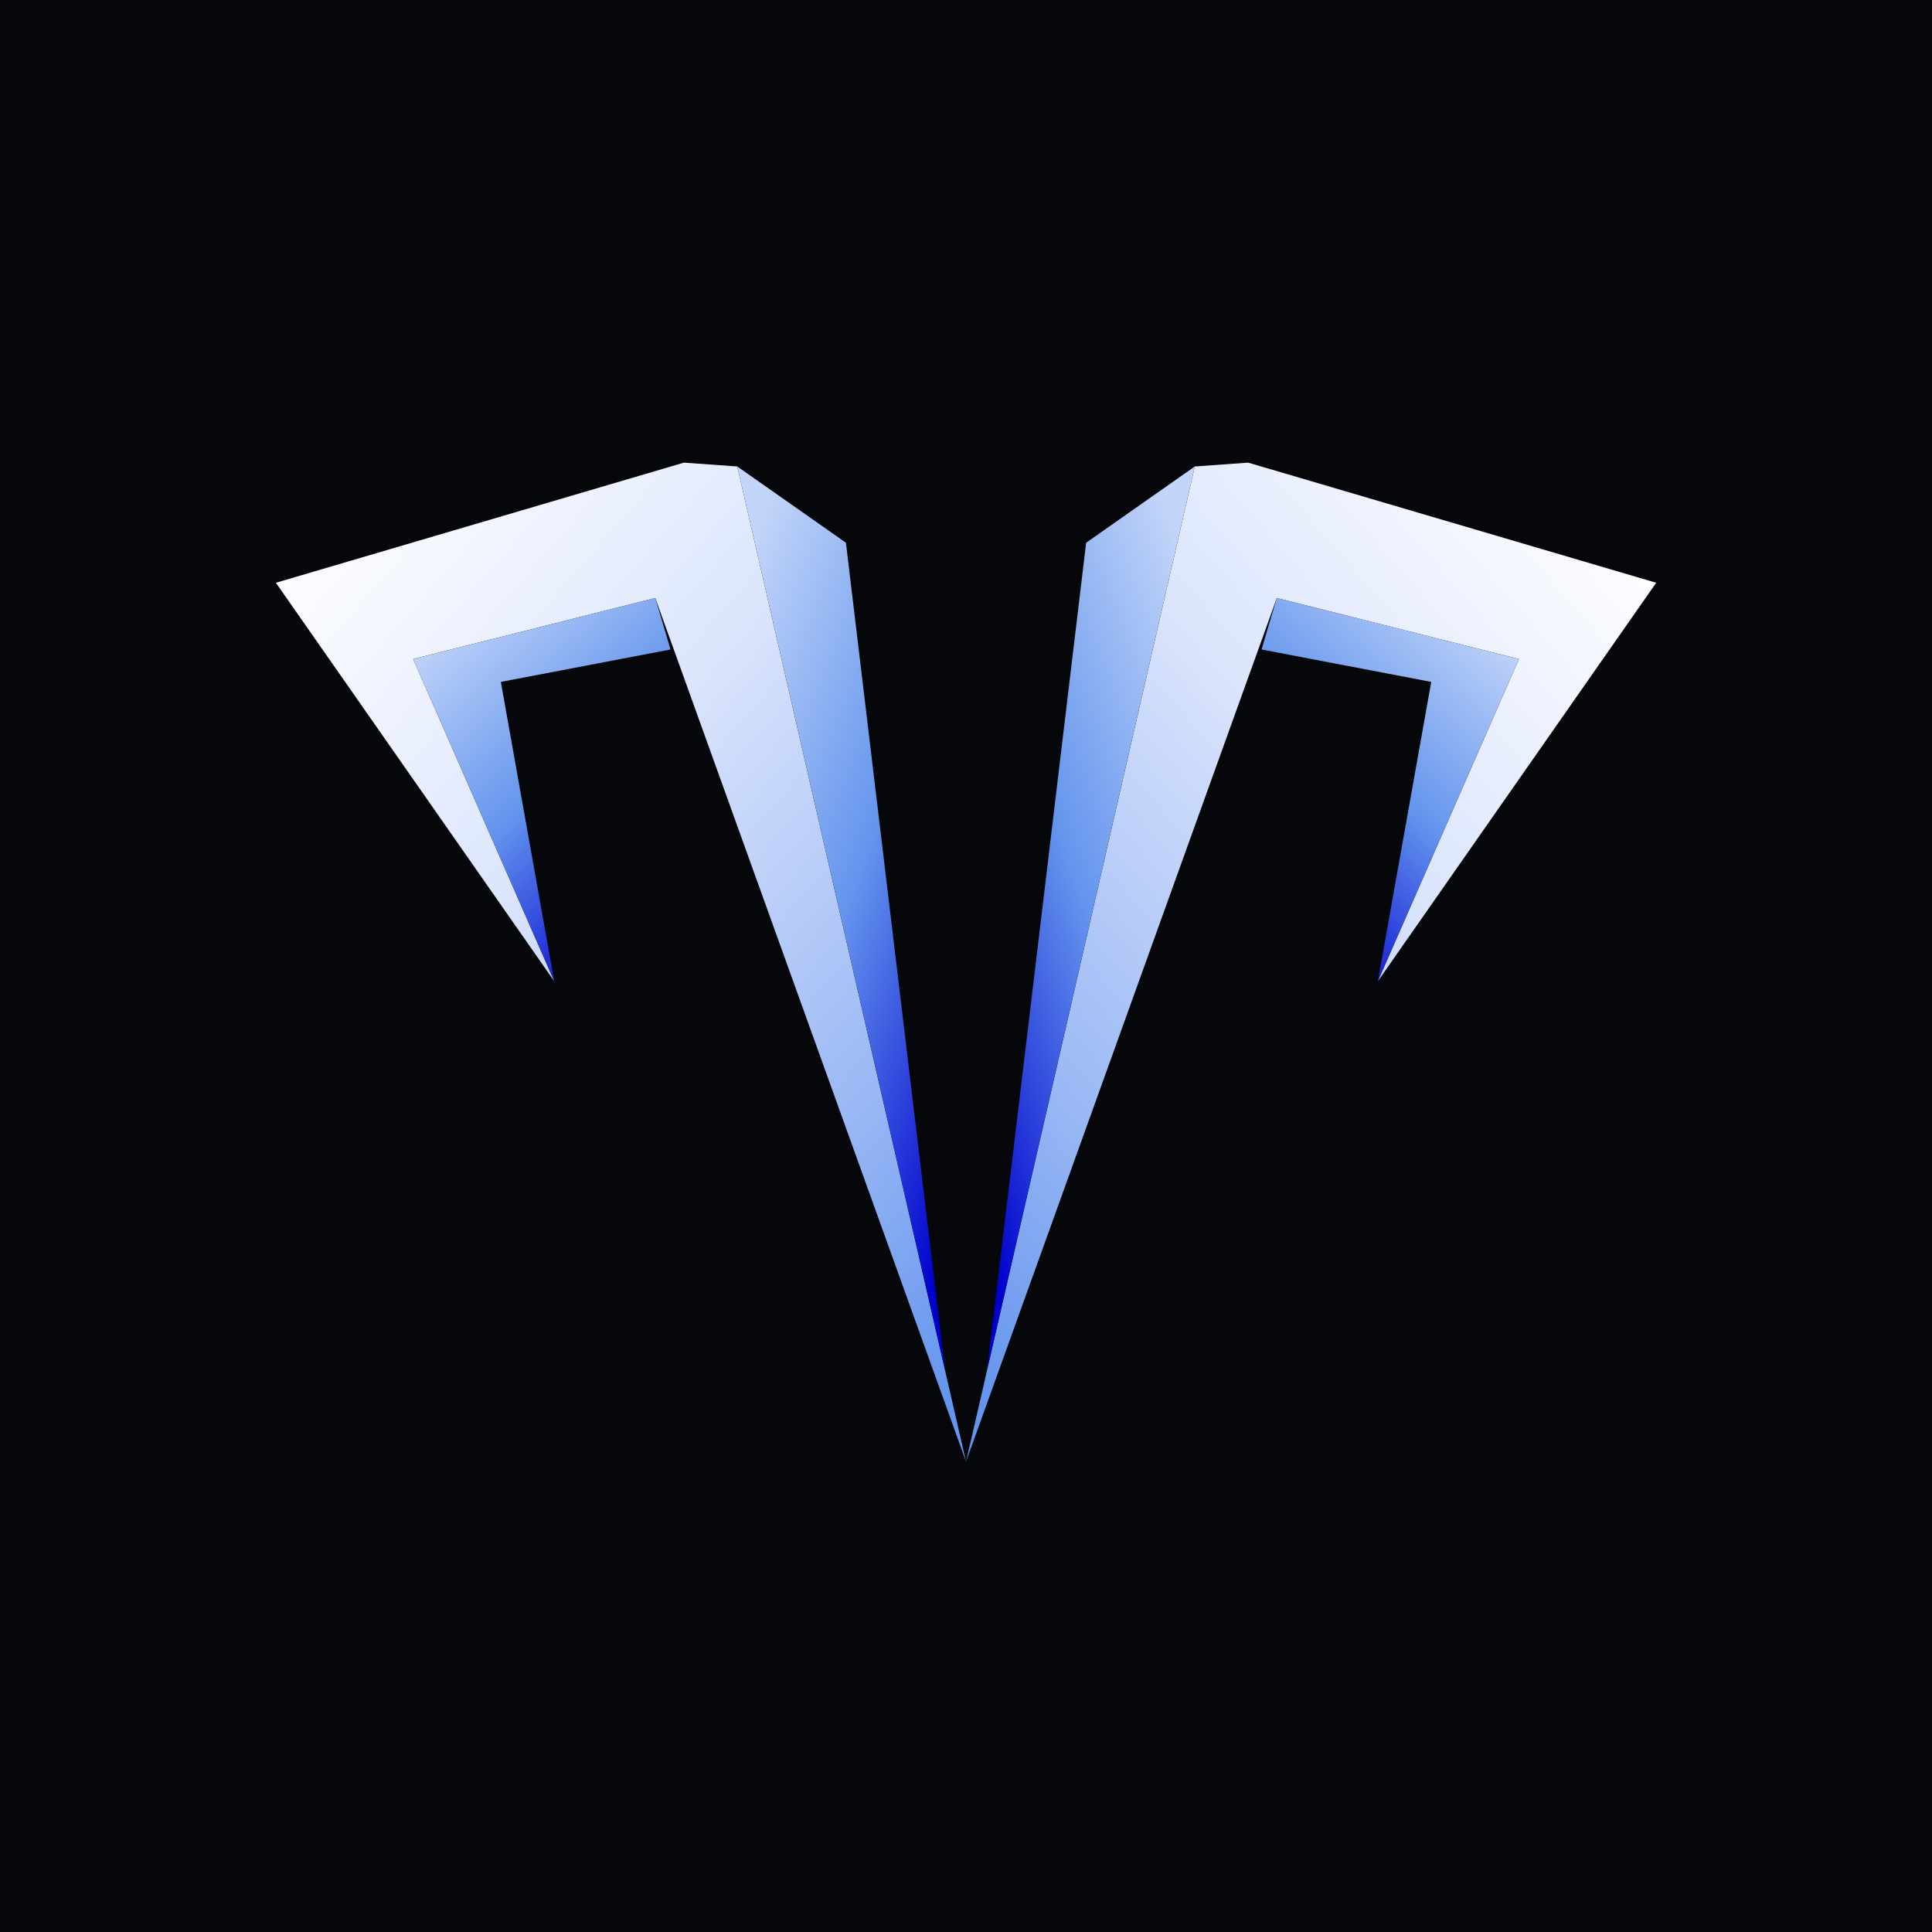
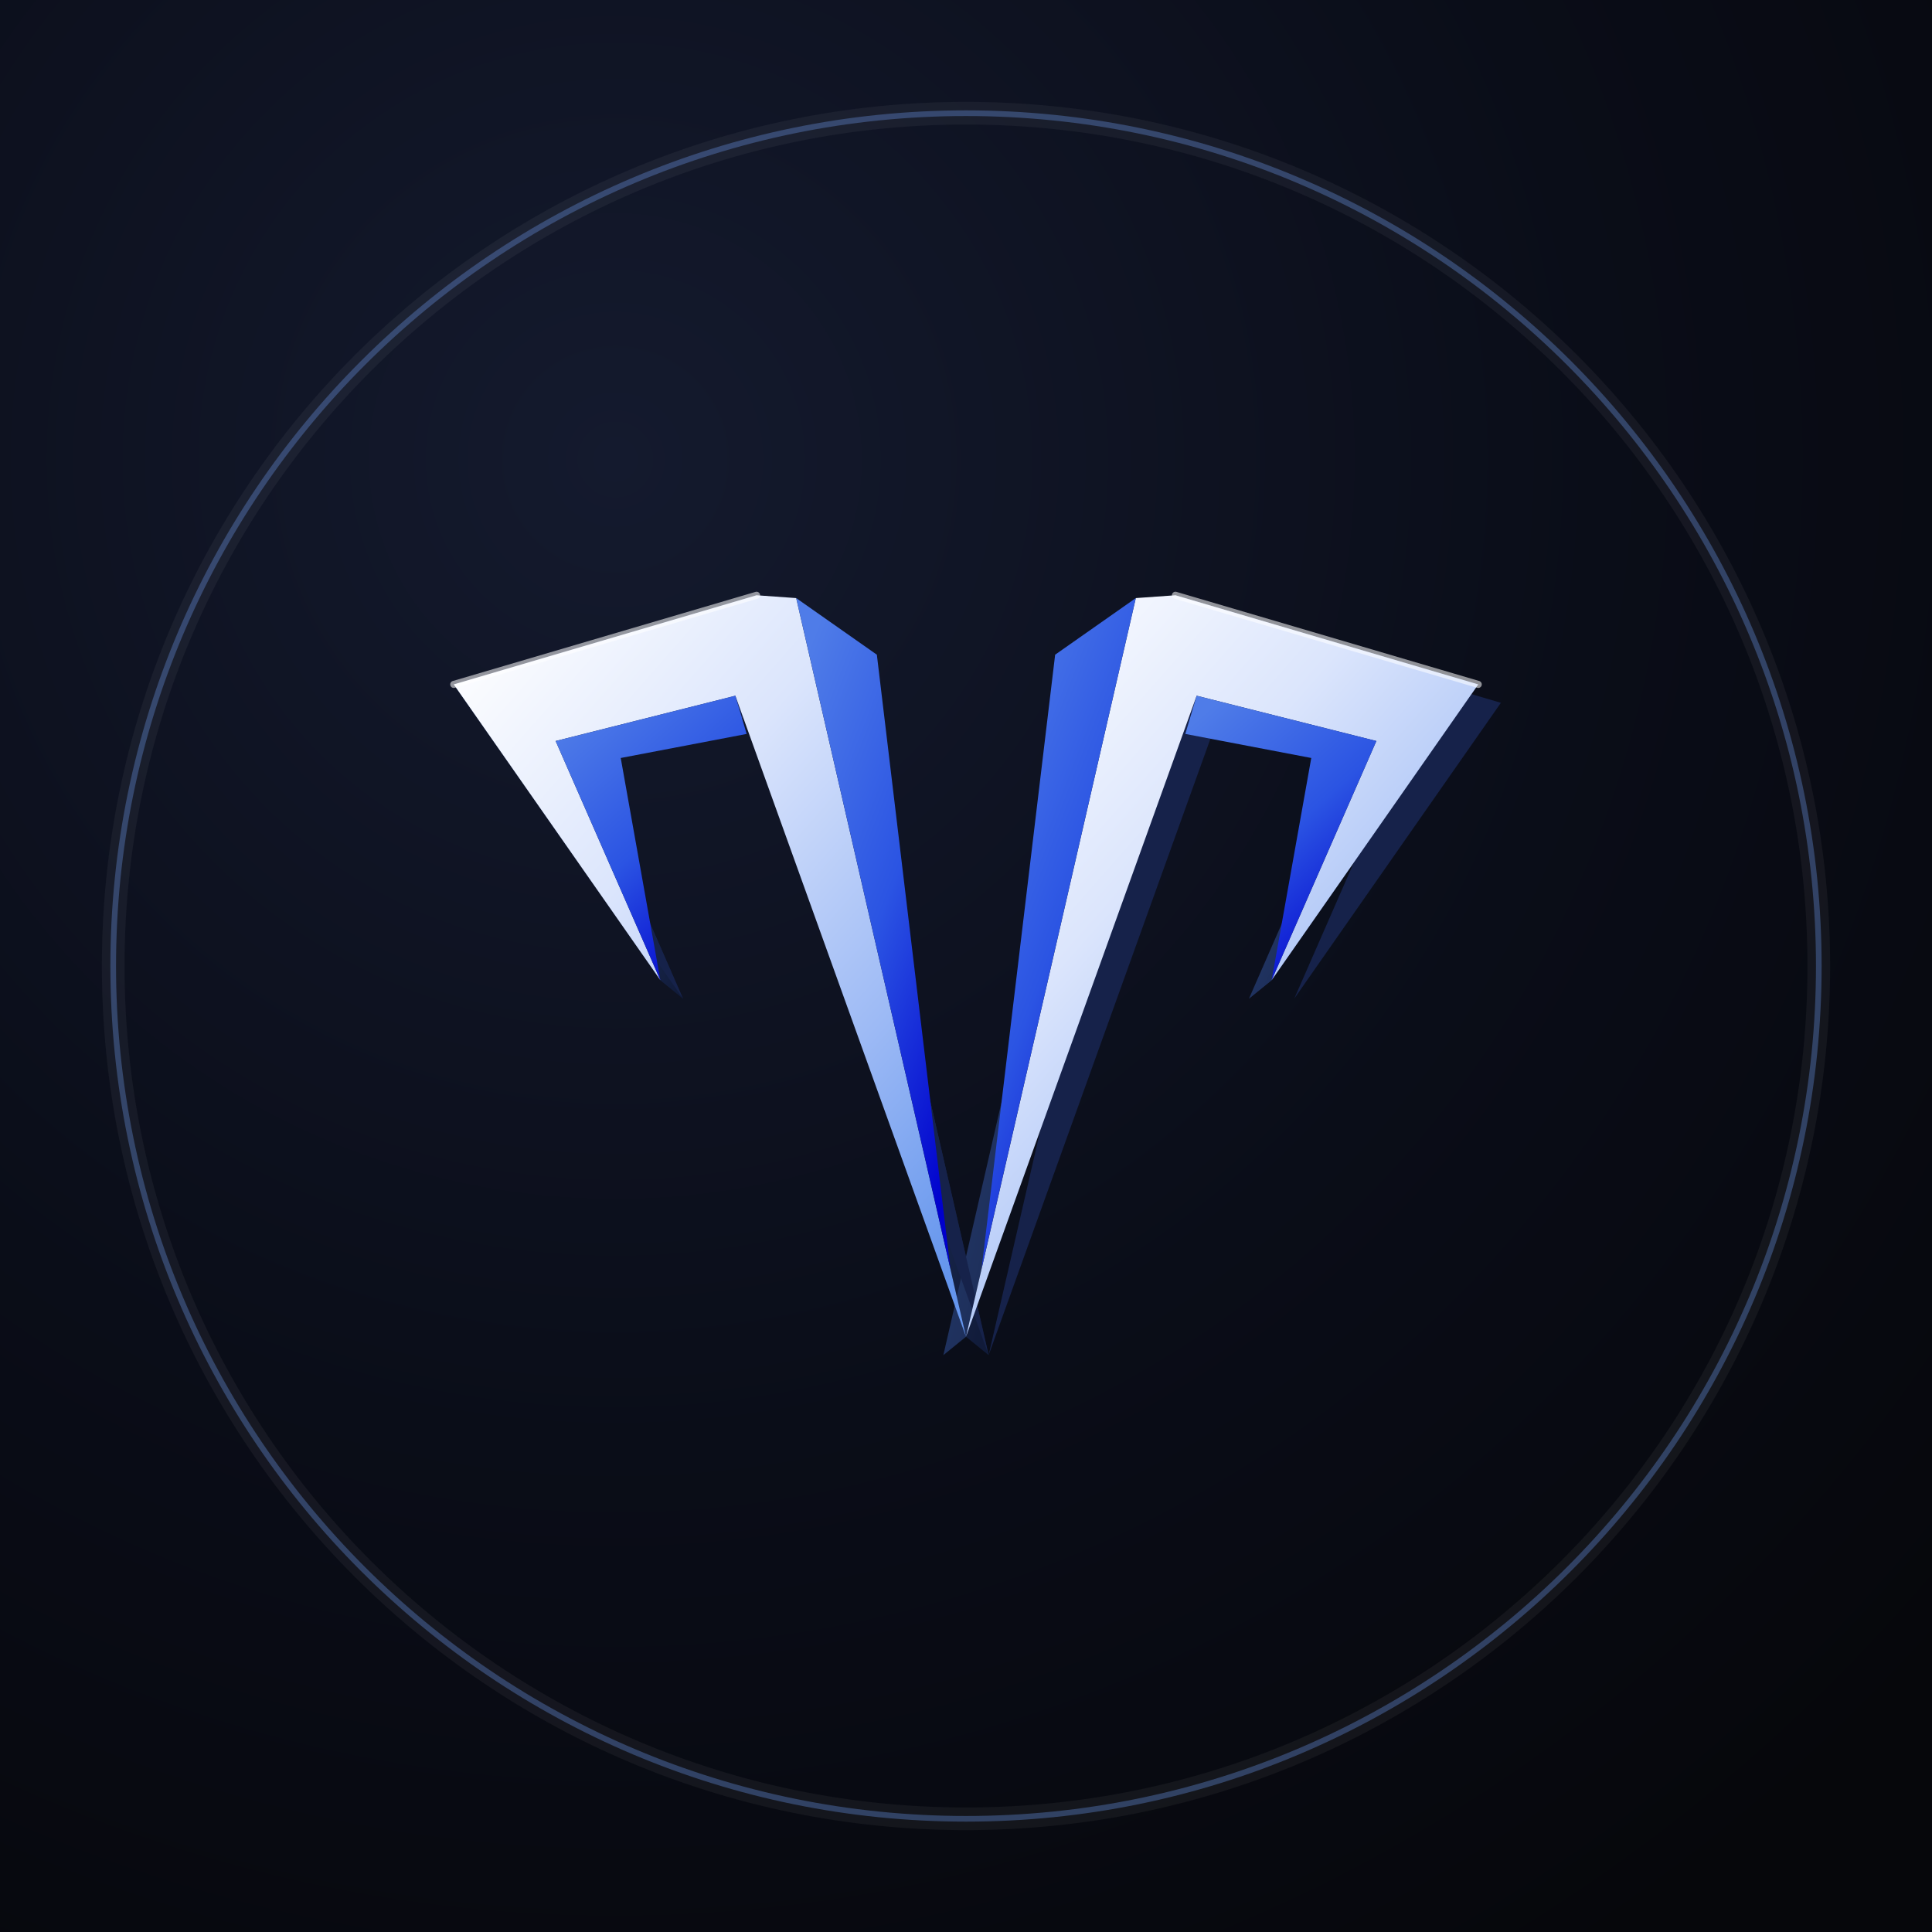
<svg xmlns="http://www.w3.org/2000/svg" viewBox="0 0 1024 1024" width="1024" height="1024" role="img" aria-label="Neovanguard">
  <defs>
-     <linearGradient id="p-chrome" x1="0.1" y1="0" x2="0.9" y2="1">
+     <radialGradient id="p-campo" cx="0.32" cy="0.24" r="0.92">
+       <stop offset="0" stop-color="#141a2e" />
+       <stop offset="0.55" stop-color="#0a0d18" />
+       <stop offset="1" stop-color="#06070b" />
+     </radialGradient>
+     <linearGradient id="p-chrome" x1="0.08" y1="0" x2="0.86" y2="1">
      <stop offset="0" stop-color="#ffffff" />
-       <stop offset="0.38" stop-color="#dbe5fc" />
-       <stop offset="0.74" stop-color="#9dbaf5" />
+       <stop offset="0.36" stop-color="#dbe5fc" />
+       <stop offset="0.72" stop-color="#9dbaf5" />
      <stop offset="1" stop-color="#6495ED" />
    </linearGradient>
-     <linearGradient id="p-facet" x1="0.2" y1="0" x2="0.8" y2="1">
-       <stop offset="0" stop-color="#c3d5f9" />
-       <stop offset="0.5" stop-color="#6495ED" />
+     <linearGradient id="p-esmalte" x1="0.2" y1="0" x2="0.8" y2="1">
+       <stop offset="0" stop-color="#4f7ce8" />
+       <stop offset="0.5" stop-color="#2b54e3" />
      <stop offset="1" stop-color="#0000CD" />
    </linearGradient>
-     <g id="p-half">
-       <path fill="url(#p-chrome)" d="M492 306 L278 369 L424 578 L350 409 L477 377 L640 830 L520 308 Z" />
-       <path fill="url(#p-facet)" d="M520 308 L577 348 L629 782 Z" />
-       <path fill="url(#p-facet)" d="M477 377 L350 409 L424 578 L396 421 L485 404 Z" />
+     <linearGradient id="p-parede" x1="0" y1="0" x2="1" y2="1">
+       <stop offset="0" stop-color="#2f4a86" />
+       <stop offset="1" stop-color="#101a38" />
+     </linearGradient>
+   </defs>
+   <rect width="1024" height="1024" fill="url(#p-campo)" />
+   <circle cx="512" cy="512" r="452" fill="none" stroke="#6495ED" stroke-opacity="0.34" stroke-width="3" />
+   <circle cx="512" cy="512" r="452" fill="none" stroke="#ffffff" stroke-opacity="0.05" stroke-width="12" />
+   <g transform="translate(512,512) scale(0.75) translate(-640,-568)">
+     <g fill="url(#p-parede)">
+       <path d="M492 306 L278 369 L294 382 L508 319 Z" />
+       <path d="M278 369 L424 578 L440 591 L294 382 Z" />
+       <path d="M640 830 L656 843 L536 321 L520 308 Z" />
+       <path d="M424 578 L350 409 L366 422 L440 591 Z" />
+       <path d="M788 306 L1002 369 L986 382 L772 319 Z" />
+       <path d="M1002 369 L856 578 L840 591 L986 382 Z" />
+       <path d="M640 830 L624 843 L744 321 L760 308 Z" />
+       <path d="M856 578 L930 409 L914 422 L840 591 Z" />
    </g>
-   </defs>
-   <rect width="1024" height="1024" fill="#06070b" />
-   <g transform="translate(-134.7,-64) scale(1.0105)">
-     <use href="#p-half" />
-     <use href="#p-half" transform="translate(1280,0) scale(-1,1)" />
+     <g fill="#16224a" transform="translate(16,13)">
+       <path d="M492 306 L278 369 L424 578 L350 409 L477 377 L640 830 L520 308 Z" />
+       <path d="M788 306 L1002 369 L856 578 L930 409 L803 377 L640 830 L760 308 Z" />
+     </g>
+     <g fill="url(#p-chrome)">
+       <path d="M492 306 L278 369 L424 578 L350 409 L477 377 L640 830 L520 308 Z" />
+       <path d="M788 306 L1002 369 L856 578 L930 409 L803 377 L640 830 L760 308 Z" />
+     </g>
+     <g fill="url(#p-esmalte)">
+       <path d="M520 308 L577 348 L629 782 Z" />
+       <path d="M477 377 L350 409 L424 578 L396 421 L485 404 Z" />
+       <path d="M760 308 L703 348 L651 782 Z" />
+       <path d="M803 377 L930 409 L856 578 L884 421 L795 404 Z" />
+     </g>
+     <g stroke="#ffffff" stroke-opacity="0.55" stroke-width="5" fill="none" stroke-linecap="round">
+       <path d="M492 306 L278 369" />
+       <path d="M788 306 L1002 369" />
+     </g>
  </g>
</svg>
